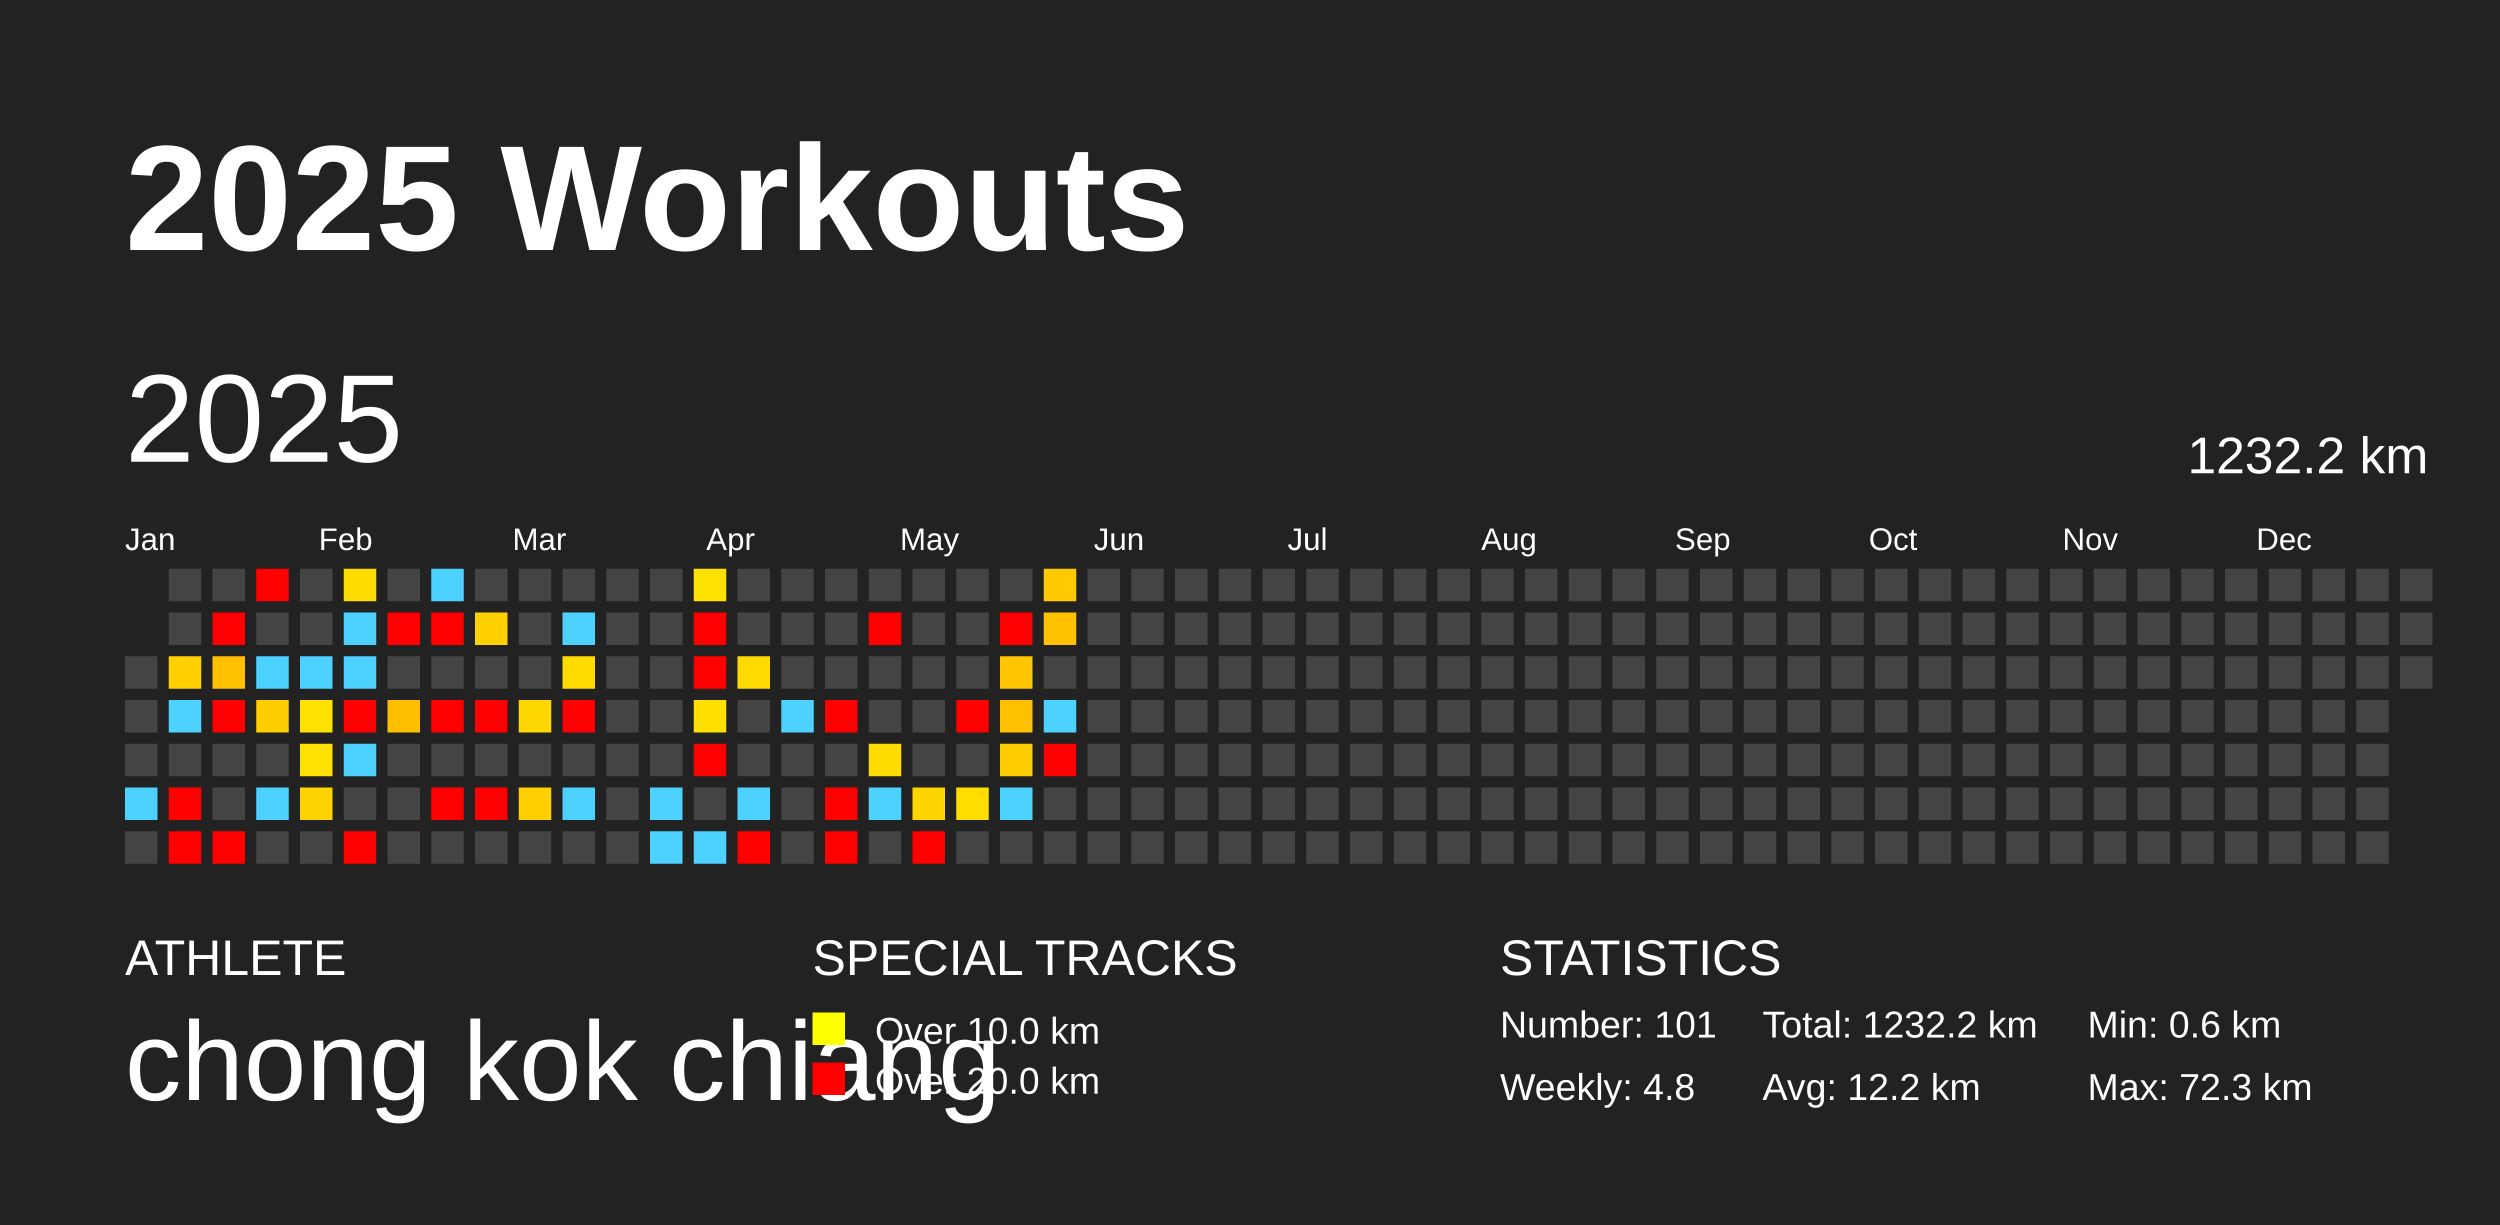
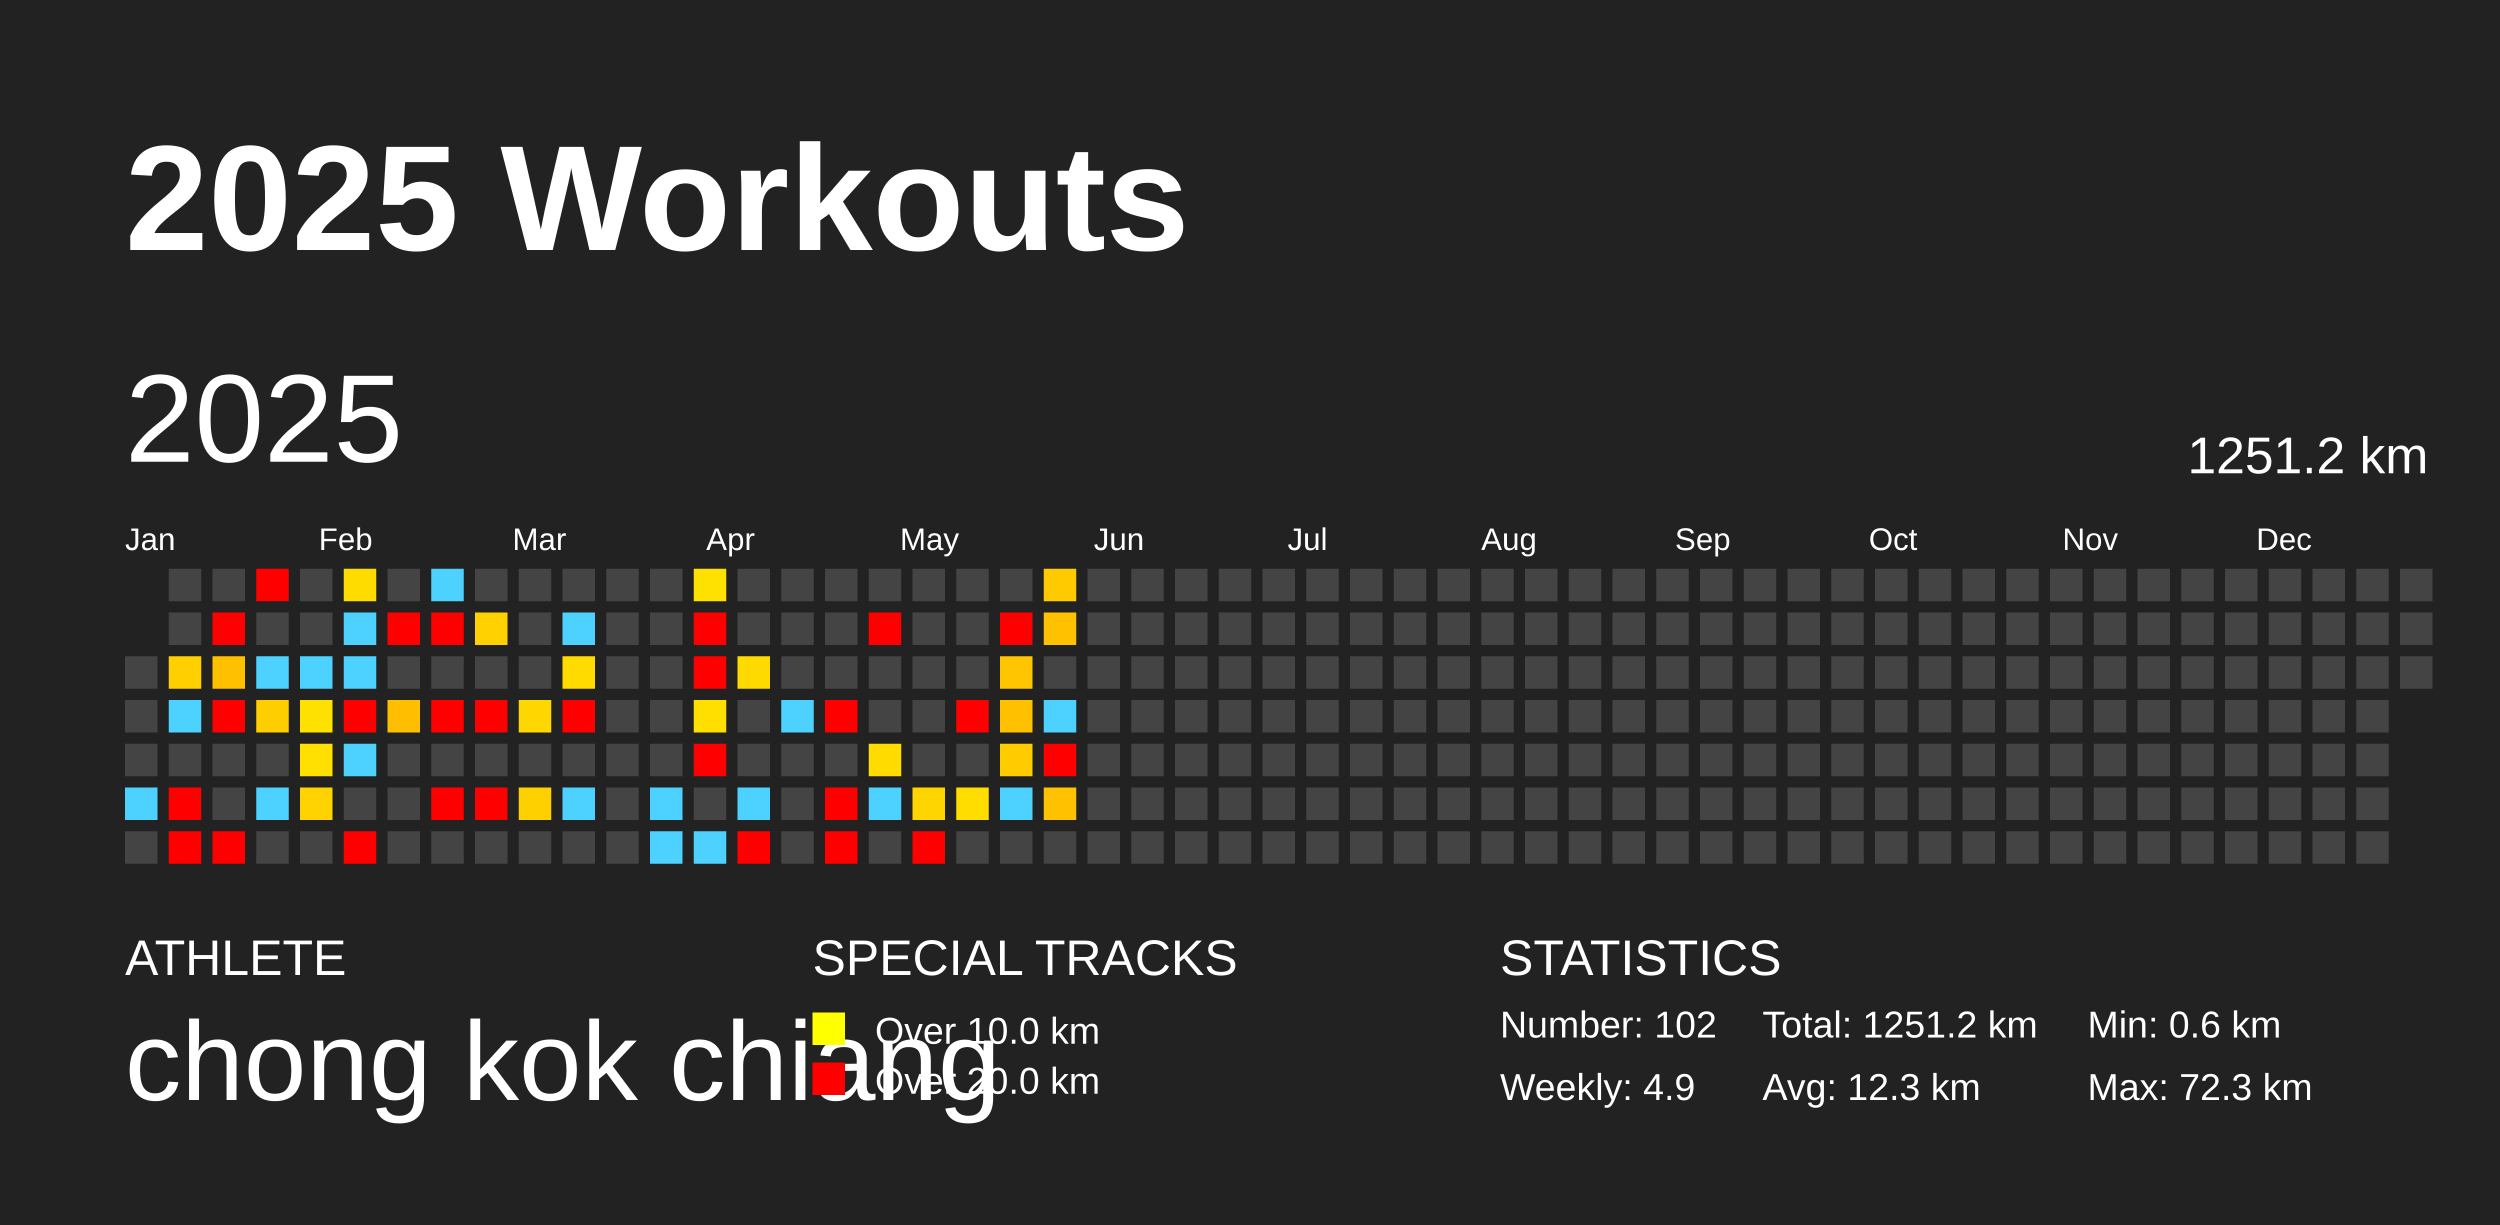
<svg xmlns="http://www.w3.org/2000/svg" baseProfile="full" height="98mm" version="1.1" viewBox="0,0,200,98" width="200mm">
  <defs />
  <rect fill="#222222" height="98" width="200" x="0" y="0" />
  <text fill="#FFFFFF" style="font-size:12px; font-family:Arial; font-weight:bold;" x="10" y="20">2025 Workouts</text>
  <text fill="#FFFFFF" style="font-size:4px; font-family:Arial" x="10" y="78">ATHLETE</text>
  <text fill="#FFFFFF" style="font-size:9px; font-family:Arial" x="10" y="88">chong kok chiang</text>
  <text fill="#FFFFFF" style="font-size:4px; font-family:Arial" x="65" y="78">SPECIAL TRACKS</text>
  <rect fill="yellow" height="2.6" width="2.6" x="65" y="81" />
  <text fill="#FFFFFF" style="font-size:3px; font-family:Arial" x="70" y="83.5">Over 10.0 km</text>
  <rect fill="red" height="2.6" width="2.6" x="65" y="85" />
  <text fill="#FFFFFF" style="font-size:3px; font-family:Arial" x="70" y="87.5">Over 20.0 km</text>
  <text fill="#FFFFFF" style="font-size:4px; font-family:Arial" x="120" y="78">STATISTICS</text>
-   <text fill="#FFFFFF" style="font-size:3px; font-family:Arial" x="120" y="83">Number: 101</text>
-   <text fill="#FFFFFF" style="font-size:3px; font-family:Arial" x="120" y="88">Weekly: 4.8</text>
-   <text fill="#FFFFFF" style="font-size:3px; font-family:Arial" x="141" y="83">Total: 1232.2 km</text>
-   <text fill="#FFFFFF" style="font-size:3px; font-family:Arial" x="141" y="88">Avg: 12.2 km</text>
+   <text fill="#FFFFFF" style="font-size:3px; font-family:Arial" x="120" y="83">Number: 102</text>
+   <text fill="#FFFFFF" style="font-size:3px; font-family:Arial" x="120" y="88">Weekly: 4.9</text>
+   <text fill="#FFFFFF" style="font-size:3px; font-family:Arial" x="141" y="83">Total: 1251.2 km</text>
+   <text fill="#FFFFFF" style="font-size:3px; font-family:Arial" x="141" y="88">Avg: 12.3 km</text>
  <text fill="#FFFFFF" style="font-size:3px; font-family:Arial" x="167" y="83">Min: 0.6 km</text>
  <text fill="#FFFFFF" style="font-size:3px; font-family:Arial" x="167" y="88">Max: 72.3 km</text>
  <text dominant-baseline="hanging" fill="#FFFFFF" style="font-size:10.0px; font-family:Arial;" x="10" y="30">2025</text>
-   <text dominant-baseline="hanging" fill="#FFFFFF" style="font-size:4.125px; font-family:Arial;" x="175" y="35">1232.2 km</text>
+   <text dominant-baseline="hanging" fill="#FFFFFF" style="font-size:4.125px; font-family:Arial;" x="175" y="35">1251.2 km</text>
  <text fill="#FFFFFF" style="font-size:2.5px; font-family:Arial" x="10.0" y="44">Jan</text>
  <text fill="#FFFFFF" style="font-size:2.5px; font-family:Arial" x="25.5" y="44">Feb</text>
  <text fill="#FFFFFF" style="font-size:2.5px; font-family:Arial" x="41.0" y="44">Mar</text>
  <text fill="#FFFFFF" style="font-size:2.5px; font-family:Arial" x="56.5" y="44">Apr</text>
  <text fill="#FFFFFF" style="font-size:2.5px; font-family:Arial" x="72.0" y="44">May</text>
  <text fill="#FFFFFF" style="font-size:2.5px; font-family:Arial" x="87.5" y="44">Jun</text>
  <text fill="#FFFFFF" style="font-size:2.5px; font-family:Arial" x="103.0" y="44">Jul</text>
  <text fill="#FFFFFF" style="font-size:2.5px; font-family:Arial" x="118.5" y="44">Aug</text>
  <text fill="#FFFFFF" style="font-size:2.5px; font-family:Arial" x="134.0" y="44">Sep</text>
  <text fill="#FFFFFF" style="font-size:2.5px; font-family:Arial" x="149.5" y="44">Oct</text>
  <text fill="#FFFFFF" style="font-size:2.5px; font-family:Arial" x="165.0" y="44">Nov</text>
  <text fill="#FFFFFF" style="font-size:2.5px; font-family:Arial" x="180.5" y="44">Dec</text>
  <rect fill="#444444" height="2.6" width="2.6" x="10.0" y="52.5" />
  <rect fill="#444444" height="2.6" width="2.6" x="10.0" y="56.0" />
  <rect fill="#444444" height="2.6" width="2.6" x="10.0" y="59.5" />
  <rect fill="#4dd2ff" height="2.6" width="2.6" x="10.0" y="63.0" />
  <rect fill="#444444" height="2.6" width="2.6" x="10.0" y="66.5" />
  <rect fill="#444444" height="2.6" width="2.6" x="13.5" y="45.5" />
  <rect fill="#444444" height="2.6" width="2.6" x="13.5" y="49.0" />
  <rect fill="#ffcf00" height="2.6" width="2.6" x="13.5" y="52.5" />
  <rect fill="#4dd2ff" height="2.6" width="2.6" x="13.5" y="56.0" />
  <rect fill="#444444" height="2.6" width="2.6" x="13.5" y="59.5" />
  <rect fill="red" height="2.6" width="2.6" x="13.5" y="63.0" />
  <rect fill="red" height="2.6" width="2.6" x="13.5" y="66.5" />
  <rect fill="#444444" height="2.6" width="2.6" x="17.0" y="45.5" />
  <rect fill="red" height="2.6" width="2.6" x="17.0" y="49.0" />
  <rect fill="#ffc000" height="2.6" width="2.6" x="17.0" y="52.5" />
  <rect fill="red" height="2.6" width="2.6" x="17.0" y="56.0" />
  <rect fill="#444444" height="2.6" width="2.6" x="17.0" y="59.5" />
  <rect fill="#444444" height="2.6" width="2.6" x="17.0" y="63.0" />
  <rect fill="red" height="2.6" width="2.6" x="17.0" y="66.5" />
  <rect fill="red" height="2.6" width="2.6" x="20.5" y="45.5" />
  <rect fill="#444444" height="2.6" width="2.6" x="20.5" y="49.0" />
  <rect fill="#4dd2ff" height="2.6" width="2.6" x="20.5" y="52.5" />
  <rect fill="#ffce00" height="2.6" width="2.6" x="20.5" y="56.0" />
  <rect fill="#444444" height="2.6" width="2.6" x="20.5" y="59.5" />
  <rect fill="#4dd2ff" height="2.6" width="2.6" x="20.5" y="63.0" />
  <rect fill="#444444" height="2.6" width="2.6" x="20.5" y="66.5" />
  <rect fill="#444444" height="2.6" width="2.6" x="24.0" y="45.5" />
  <rect fill="#444444" height="2.6" width="2.6" x="24.0" y="49.0" />
  <rect fill="#4dd2ff" height="2.6" width="2.6" x="24.0" y="52.5" />
  <rect fill="#ffe100" height="2.6" width="2.6" x="24.0" y="56.0" />
  <rect fill="#ffe000" height="2.6" width="2.6" x="24.0" y="59.5" />
  <rect fill="#ffd300" height="2.6" width="2.6" x="24.0" y="63.0" />
  <rect fill="#444444" height="2.6" width="2.6" x="24.0" y="66.5" />
  <rect fill="#ffdc00" height="2.6" width="2.6" x="27.5" y="45.5" />
  <rect fill="#4dd2ff" height="2.6" width="2.6" x="27.5" y="49.0" />
  <rect fill="#4dd2ff" height="2.6" width="2.6" x="27.5" y="52.5" />
  <rect fill="red" height="2.6" width="2.6" x="27.5" y="56.0" />
  <rect fill="#4dd2ff" height="2.6" width="2.6" x="27.5" y="59.5" />
  <rect fill="#444444" height="2.6" width="2.6" x="27.5" y="63.0" />
  <rect fill="red" height="2.6" width="2.6" x="27.5" y="66.5" />
  <rect fill="#444444" height="2.6" width="2.6" x="31.0" y="45.5" />
  <rect fill="red" height="2.6" width="2.6" x="31.0" y="49.0" />
  <rect fill="#444444" height="2.6" width="2.6" x="31.0" y="52.5" />
  <rect fill="#ffbf00" height="2.6" width="2.6" x="31.0" y="56.0" />
  <rect fill="#444444" height="2.6" width="2.6" x="31.0" y="59.5" />
  <rect fill="#444444" height="2.6" width="2.6" x="31.0" y="63.0" />
  <rect fill="#444444" height="2.6" width="2.6" x="31.0" y="66.5" />
  <rect fill="#4dd2ff" height="2.6" width="2.6" x="34.5" y="45.5" />
  <rect fill="red" height="2.6" width="2.6" x="34.5" y="49.0" />
  <rect fill="#444444" height="2.6" width="2.6" x="34.5" y="52.5" />
  <rect fill="red" height="2.6" width="2.6" x="34.5" y="56.0" />
  <rect fill="#444444" height="2.6" width="2.6" x="34.5" y="59.5" />
  <rect fill="red" height="2.6" width="2.6" x="34.5" y="63.0" />
  <rect fill="#444444" height="2.6" width="2.6" x="34.5" y="66.5" />
  <rect fill="#444444" height="2.6" width="2.6" x="38.0" y="45.5" />
  <rect fill="#ffd100" height="2.6" width="2.6" x="38.0" y="49.0" />
  <rect fill="#444444" height="2.6" width="2.6" x="38.0" y="52.5" />
  <rect fill="red" height="2.6" width="2.6" x="38.0" y="56.0" />
  <rect fill="#444444" height="2.6" width="2.6" x="38.0" y="59.5" />
  <rect fill="red" height="2.6" width="2.6" x="38.0" y="63.0" />
  <rect fill="#444444" height="2.6" width="2.6" x="38.0" y="66.5" />
  <rect fill="#444444" height="2.6" width="2.6" x="41.5" y="45.5" />
  <rect fill="#444444" height="2.6" width="2.6" x="41.5" y="49.0" />
  <rect fill="#444444" height="2.6" width="2.6" x="41.5" y="52.5" />
  <rect fill="#ffd700" height="2.6" width="2.6" x="41.5" y="56.0" />
  <rect fill="#444444" height="2.6" width="2.6" x="41.5" y="59.5" />
  <rect fill="#ffd000" height="2.6" width="2.6" x="41.5" y="63.0" />
  <rect fill="#444444" height="2.6" width="2.6" x="41.5" y="66.5" />
  <rect fill="#444444" height="2.6" width="2.6" x="45.0" y="45.5" />
  <rect fill="#4dd2ff" height="2.6" width="2.6" x="45.0" y="49.0" />
  <rect fill="#ffdb00" height="2.6" width="2.6" x="45.0" y="52.5" />
  <rect fill="red" height="2.6" width="2.6" x="45.0" y="56.0" />
  <rect fill="#444444" height="2.6" width="2.6" x="45.0" y="59.5" />
  <rect fill="#4dd2ff" height="2.6" width="2.6" x="45.0" y="63.0" />
  <rect fill="#444444" height="2.6" width="2.6" x="45.0" y="66.5" />
  <rect fill="#444444" height="2.6" width="2.6" x="48.5" y="45.5" />
  <rect fill="#444444" height="2.6" width="2.6" x="48.5" y="49.0" />
  <rect fill="#444444" height="2.6" width="2.6" x="48.5" y="52.5" />
  <rect fill="#444444" height="2.6" width="2.6" x="48.5" y="56.0" />
  <rect fill="#444444" height="2.6" width="2.6" x="48.5" y="59.5" />
  <rect fill="#444444" height="2.6" width="2.6" x="48.5" y="63.0" />
  <rect fill="#444444" height="2.6" width="2.6" x="48.5" y="66.5" />
  <rect fill="#444444" height="2.6" width="2.6" x="52.0" y="45.5" />
  <rect fill="#444444" height="2.6" width="2.6" x="52.0" y="49.0" />
  <rect fill="#444444" height="2.6" width="2.6" x="52.0" y="52.5" />
  <rect fill="#444444" height="2.6" width="2.6" x="52.0" y="56.0" />
  <rect fill="#444444" height="2.6" width="2.6" x="52.0" y="59.5" />
  <rect fill="#4dd2ff" height="2.6" width="2.6" x="52.0" y="63.0" />
  <rect fill="#4dd2ff" height="2.6" width="2.6" x="52.0" y="66.5" />
  <rect fill="#ffe100" height="2.6" width="2.6" x="55.5" y="45.5" />
  <rect fill="red" height="2.6" width="2.6" x="55.5" y="49.0" />
  <rect fill="red" height="2.6" width="2.6" x="55.5" y="52.5" />
  <rect fill="#ffdf00" height="2.6" width="2.6" x="55.5" y="56.0" />
  <rect fill="red" height="2.6" width="2.6" x="55.5" y="59.5" />
  <rect fill="#444444" height="2.6" width="2.6" x="55.5" y="63.0" />
  <rect fill="#4dd2ff" height="2.6" width="2.6" x="55.5" y="66.5" />
  <rect fill="#444444" height="2.6" width="2.6" x="59.0" y="45.5" />
  <rect fill="#444444" height="2.6" width="2.6" x="59.0" y="49.0" />
  <rect fill="#ffda00" height="2.6" width="2.6" x="59.0" y="52.5" />
  <rect fill="#444444" height="2.6" width="2.6" x="59.0" y="56.0" />
  <rect fill="#444444" height="2.6" width="2.6" x="59.0" y="59.5" />
  <rect fill="#4dd2ff" height="2.6" width="2.6" x="59.0" y="63.0" />
  <rect fill="red" height="2.6" width="2.6" x="59.0" y="66.5" />
  <rect fill="#444444" height="2.6" width="2.6" x="62.5" y="45.5" />
  <rect fill="#444444" height="2.6" width="2.6" x="62.5" y="49.0" />
  <rect fill="#444444" height="2.6" width="2.6" x="62.5" y="52.5" />
  <rect fill="#4dd2ff" height="2.6" width="2.6" x="62.5" y="56.0" />
  <rect fill="#444444" height="2.6" width="2.6" x="62.5" y="59.5" />
  <rect fill="#444444" height="2.6" width="2.6" x="62.5" y="63.0" />
  <rect fill="#444444" height="2.6" width="2.6" x="62.5" y="66.5" />
  <rect fill="#444444" height="2.6" width="2.6" x="66.0" y="45.5" />
  <rect fill="#444444" height="2.6" width="2.6" x="66.0" y="49.0" />
  <rect fill="#444444" height="2.6" width="2.6" x="66.0" y="52.5" />
  <rect fill="red" height="2.6" width="2.6" x="66.0" y="56.0" />
  <rect fill="#444444" height="2.6" width="2.6" x="66.0" y="59.5" />
  <rect fill="red" height="2.6" width="2.6" x="66.0" y="63.0" />
  <rect fill="red" height="2.6" width="2.6" x="66.0" y="66.5" />
  <rect fill="#444444" height="2.6" width="2.6" x="69.5" y="45.5" />
  <rect fill="red" height="2.6" width="2.6" x="69.5" y="49.0" />
  <rect fill="#444444" height="2.6" width="2.6" x="69.5" y="52.5" />
  <rect fill="#444444" height="2.6" width="2.6" x="69.5" y="56.0" />
  <rect fill="#ffdb00" height="2.6" width="2.6" x="69.5" y="59.5" />
  <rect fill="#4dd2ff" height="2.6" width="2.6" x="69.5" y="63.0" />
  <rect fill="#444444" height="2.6" width="2.6" x="69.5" y="66.5" />
  <rect fill="#444444" height="2.6" width="2.6" x="73.0" y="45.5" />
  <rect fill="#444444" height="2.6" width="2.6" x="73.0" y="49.0" />
  <rect fill="#444444" height="2.6" width="2.6" x="73.0" y="52.5" />
  <rect fill="#444444" height="2.6" width="2.6" x="73.0" y="56.0" />
  <rect fill="#444444" height="2.6" width="2.6" x="73.0" y="59.5" />
  <rect fill="#ffd500" height="2.6" width="2.6" x="73.0" y="63.0" />
  <rect fill="red" height="2.6" width="2.6" x="73.0" y="66.5" />
  <rect fill="#444444" height="2.6" width="2.6" x="76.5" y="45.5" />
  <rect fill="#444444" height="2.6" width="2.6" x="76.5" y="49.0" />
  <rect fill="#444444" height="2.6" width="2.6" x="76.5" y="52.5" />
  <rect fill="red" height="2.6" width="2.6" x="76.5" y="56.0" />
  <rect fill="#444444" height="2.6" width="2.6" x="76.5" y="59.5" />
  <rect fill="#ffdd00" height="2.6" width="2.6" x="76.5" y="63.0" />
  <rect fill="#444444" height="2.6" width="2.6" x="76.5" y="66.5" />
  <rect fill="#444444" height="2.6" width="2.6" x="80.0" y="45.5" />
  <rect fill="red" height="2.6" width="2.6" x="80.0" y="49.0" />
  <rect fill="#ffc500" height="2.6" width="2.6" x="80.0" y="52.5" />
  <rect fill="#ffc000" height="2.6" width="2.6" x="80.0" y="56.0" />
  <rect fill="#ffcc00" height="2.6" width="2.6" x="80.0" y="59.5" />
  <rect fill="#4dd2ff" height="2.6" width="2.6" x="80.0" y="63.0" />
  <rect fill="#444444" height="2.6" width="2.6" x="80.0" y="66.5" />
  <rect fill="#ffcb00" height="2.6" width="2.6" x="83.5" y="45.5" />
  <rect fill="#ffc100" height="2.6" width="2.6" x="83.5" y="49.0" />
  <rect fill="#444444" height="2.6" width="2.6" x="83.5" y="52.5" />
  <rect fill="#4dd2ff" height="2.6" width="2.6" x="83.5" y="56.0" />
  <rect fill="red" height="2.6" width="2.6" x="83.5" y="59.5" />
-   <rect fill="#444444" height="2.6" width="2.6" x="83.5" y="63.0" />
+   <rect fill="#ffc100" height="2.6" width="2.6" x="83.5" y="63.0" />
  <rect fill="#444444" height="2.6" width="2.6" x="83.5" y="66.5" />
  <rect fill="#444444" height="2.6" width="2.6" x="87.0" y="45.5" />
  <rect fill="#444444" height="2.6" width="2.6" x="87.0" y="49.0" />
  <rect fill="#444444" height="2.6" width="2.6" x="87.0" y="52.5" />
  <rect fill="#444444" height="2.6" width="2.6" x="87.0" y="56.0" />
  <rect fill="#444444" height="2.6" width="2.6" x="87.0" y="59.5" />
  <rect fill="#444444" height="2.6" width="2.6" x="87.0" y="63.0" />
  <rect fill="#444444" height="2.6" width="2.6" x="87.0" y="66.5" />
  <rect fill="#444444" height="2.6" width="2.6" x="90.5" y="45.5" />
  <rect fill="#444444" height="2.6" width="2.6" x="90.5" y="49.0" />
  <rect fill="#444444" height="2.6" width="2.6" x="90.5" y="52.5" />
  <rect fill="#444444" height="2.6" width="2.6" x="90.5" y="56.0" />
  <rect fill="#444444" height="2.6" width="2.6" x="90.5" y="59.5" />
  <rect fill="#444444" height="2.6" width="2.6" x="90.5" y="63.0" />
  <rect fill="#444444" height="2.6" width="2.6" x="90.5" y="66.5" />
  <rect fill="#444444" height="2.6" width="2.6" x="94.0" y="45.5" />
  <rect fill="#444444" height="2.6" width="2.6" x="94.0" y="49.0" />
  <rect fill="#444444" height="2.6" width="2.6" x="94.0" y="52.5" />
  <rect fill="#444444" height="2.6" width="2.6" x="94.0" y="56.0" />
  <rect fill="#444444" height="2.6" width="2.6" x="94.0" y="59.5" />
  <rect fill="#444444" height="2.6" width="2.6" x="94.0" y="63.0" />
  <rect fill="#444444" height="2.6" width="2.6" x="94.0" y="66.5" />
  <rect fill="#444444" height="2.6" width="2.6" x="97.5" y="45.5" />
  <rect fill="#444444" height="2.6" width="2.6" x="97.5" y="49.0" />
  <rect fill="#444444" height="2.6" width="2.6" x="97.5" y="52.5" />
  <rect fill="#444444" height="2.6" width="2.6" x="97.5" y="56.0" />
  <rect fill="#444444" height="2.6" width="2.6" x="97.5" y="59.5" />
  <rect fill="#444444" height="2.6" width="2.6" x="97.5" y="63.0" />
  <rect fill="#444444" height="2.6" width="2.6" x="97.5" y="66.5" />
  <rect fill="#444444" height="2.6" width="2.6" x="101.0" y="45.5" />
  <rect fill="#444444" height="2.6" width="2.6" x="101.0" y="49.0" />
  <rect fill="#444444" height="2.6" width="2.6" x="101.0" y="52.5" />
  <rect fill="#444444" height="2.6" width="2.6" x="101.0" y="56.0" />
  <rect fill="#444444" height="2.6" width="2.6" x="101.0" y="59.5" />
  <rect fill="#444444" height="2.6" width="2.6" x="101.0" y="63.0" />
  <rect fill="#444444" height="2.6" width="2.6" x="101.0" y="66.5" />
  <rect fill="#444444" height="2.6" width="2.6" x="104.5" y="45.5" />
  <rect fill="#444444" height="2.6" width="2.6" x="104.5" y="49.0" />
  <rect fill="#444444" height="2.6" width="2.6" x="104.5" y="52.5" />
  <rect fill="#444444" height="2.6" width="2.6" x="104.5" y="56.0" />
  <rect fill="#444444" height="2.6" width="2.6" x="104.5" y="59.5" />
  <rect fill="#444444" height="2.6" width="2.6" x="104.5" y="63.0" />
  <rect fill="#444444" height="2.6" width="2.6" x="104.5" y="66.5" />
  <rect fill="#444444" height="2.6" width="2.6" x="108.0" y="45.5" />
  <rect fill="#444444" height="2.6" width="2.6" x="108.0" y="49.0" />
  <rect fill="#444444" height="2.6" width="2.6" x="108.0" y="52.5" />
  <rect fill="#444444" height="2.6" width="2.6" x="108.0" y="56.0" />
  <rect fill="#444444" height="2.6" width="2.6" x="108.0" y="59.5" />
  <rect fill="#444444" height="2.6" width="2.6" x="108.0" y="63.0" />
  <rect fill="#444444" height="2.6" width="2.6" x="108.0" y="66.5" />
  <rect fill="#444444" height="2.6" width="2.6" x="111.5" y="45.5" />
  <rect fill="#444444" height="2.6" width="2.6" x="111.5" y="49.0" />
  <rect fill="#444444" height="2.6" width="2.6" x="111.5" y="52.5" />
  <rect fill="#444444" height="2.6" width="2.6" x="111.5" y="56.0" />
  <rect fill="#444444" height="2.6" width="2.6" x="111.5" y="59.5" />
  <rect fill="#444444" height="2.6" width="2.6" x="111.5" y="63.0" />
  <rect fill="#444444" height="2.6" width="2.6" x="111.5" y="66.5" />
  <rect fill="#444444" height="2.6" width="2.6" x="115.0" y="45.5" />
  <rect fill="#444444" height="2.6" width="2.6" x="115.0" y="49.0" />
  <rect fill="#444444" height="2.6" width="2.6" x="115.0" y="52.5" />
  <rect fill="#444444" height="2.6" width="2.6" x="115.0" y="56.0" />
  <rect fill="#444444" height="2.6" width="2.6" x="115.0" y="59.5" />
  <rect fill="#444444" height="2.6" width="2.6" x="115.0" y="63.0" />
  <rect fill="#444444" height="2.6" width="2.6" x="115.0" y="66.5" />
  <rect fill="#444444" height="2.6" width="2.6" x="118.5" y="45.5" />
  <rect fill="#444444" height="2.6" width="2.6" x="118.5" y="49.0" />
  <rect fill="#444444" height="2.6" width="2.6" x="118.5" y="52.5" />
  <rect fill="#444444" height="2.6" width="2.6" x="118.5" y="56.0" />
  <rect fill="#444444" height="2.6" width="2.6" x="118.5" y="59.5" />
  <rect fill="#444444" height="2.6" width="2.6" x="118.5" y="63.0" />
  <rect fill="#444444" height="2.6" width="2.6" x="118.5" y="66.5" />
  <rect fill="#444444" height="2.6" width="2.6" x="122.0" y="45.5" />
  <rect fill="#444444" height="2.6" width="2.6" x="122.0" y="49.0" />
  <rect fill="#444444" height="2.6" width="2.6" x="122.0" y="52.5" />
  <rect fill="#444444" height="2.6" width="2.6" x="122.0" y="56.0" />
  <rect fill="#444444" height="2.6" width="2.6" x="122.0" y="59.5" />
  <rect fill="#444444" height="2.6" width="2.6" x="122.0" y="63.0" />
  <rect fill="#444444" height="2.6" width="2.6" x="122.0" y="66.5" />
  <rect fill="#444444" height="2.6" width="2.6" x="125.5" y="45.5" />
  <rect fill="#444444" height="2.6" width="2.6" x="125.5" y="49.0" />
  <rect fill="#444444" height="2.6" width="2.6" x="125.5" y="52.5" />
  <rect fill="#444444" height="2.6" width="2.6" x="125.5" y="56.0" />
  <rect fill="#444444" height="2.6" width="2.6" x="125.5" y="59.5" />
  <rect fill="#444444" height="2.6" width="2.6" x="125.5" y="63.0" />
  <rect fill="#444444" height="2.6" width="2.6" x="125.5" y="66.5" />
  <rect fill="#444444" height="2.6" width="2.6" x="129.0" y="45.5" />
  <rect fill="#444444" height="2.6" width="2.6" x="129.0" y="49.0" />
  <rect fill="#444444" height="2.6" width="2.6" x="129.0" y="52.5" />
  <rect fill="#444444" height="2.6" width="2.6" x="129.0" y="56.0" />
  <rect fill="#444444" height="2.6" width="2.6" x="129.0" y="59.5" />
  <rect fill="#444444" height="2.6" width="2.6" x="129.0" y="63.0" />
  <rect fill="#444444" height="2.6" width="2.6" x="129.0" y="66.5" />
  <rect fill="#444444" height="2.6" width="2.6" x="132.5" y="45.5" />
  <rect fill="#444444" height="2.6" width="2.6" x="132.5" y="49.0" />
  <rect fill="#444444" height="2.6" width="2.6" x="132.5" y="52.5" />
  <rect fill="#444444" height="2.6" width="2.6" x="132.5" y="56.0" />
  <rect fill="#444444" height="2.6" width="2.6" x="132.5" y="59.5" />
  <rect fill="#444444" height="2.6" width="2.6" x="132.5" y="63.0" />
  <rect fill="#444444" height="2.6" width="2.6" x="132.5" y="66.5" />
  <rect fill="#444444" height="2.6" width="2.6" x="136.0" y="45.5" />
  <rect fill="#444444" height="2.6" width="2.6" x="136.0" y="49.0" />
  <rect fill="#444444" height="2.6" width="2.6" x="136.0" y="52.5" />
  <rect fill="#444444" height="2.6" width="2.6" x="136.0" y="56.0" />
  <rect fill="#444444" height="2.6" width="2.6" x="136.0" y="59.5" />
  <rect fill="#444444" height="2.6" width="2.6" x="136.0" y="63.0" />
  <rect fill="#444444" height="2.6" width="2.6" x="136.0" y="66.5" />
  <rect fill="#444444" height="2.6" width="2.6" x="139.5" y="45.5" />
  <rect fill="#444444" height="2.6" width="2.6" x="139.5" y="49.0" />
  <rect fill="#444444" height="2.6" width="2.6" x="139.5" y="52.5" />
  <rect fill="#444444" height="2.6" width="2.6" x="139.5" y="56.0" />
  <rect fill="#444444" height="2.6" width="2.6" x="139.5" y="59.5" />
  <rect fill="#444444" height="2.6" width="2.6" x="139.5" y="63.0" />
  <rect fill="#444444" height="2.6" width="2.6" x="139.5" y="66.5" />
  <rect fill="#444444" height="2.6" width="2.6" x="143.0" y="45.5" />
  <rect fill="#444444" height="2.6" width="2.6" x="143.0" y="49.0" />
  <rect fill="#444444" height="2.6" width="2.6" x="143.0" y="52.5" />
  <rect fill="#444444" height="2.6" width="2.6" x="143.0" y="56.0" />
  <rect fill="#444444" height="2.6" width="2.6" x="143.0" y="59.5" />
  <rect fill="#444444" height="2.6" width="2.6" x="143.0" y="63.0" />
  <rect fill="#444444" height="2.6" width="2.6" x="143.0" y="66.5" />
  <rect fill="#444444" height="2.6" width="2.6" x="146.5" y="45.5" />
  <rect fill="#444444" height="2.6" width="2.6" x="146.5" y="49.0" />
  <rect fill="#444444" height="2.6" width="2.6" x="146.5" y="52.5" />
  <rect fill="#444444" height="2.6" width="2.6" x="146.5" y="56.0" />
  <rect fill="#444444" height="2.6" width="2.6" x="146.5" y="59.5" />
  <rect fill="#444444" height="2.6" width="2.6" x="146.5" y="63.0" />
  <rect fill="#444444" height="2.6" width="2.6" x="146.5" y="66.5" />
  <rect fill="#444444" height="2.6" width="2.6" x="150.0" y="45.5" />
  <rect fill="#444444" height="2.6" width="2.6" x="150.0" y="49.0" />
  <rect fill="#444444" height="2.6" width="2.6" x="150.0" y="52.5" />
  <rect fill="#444444" height="2.6" width="2.6" x="150.0" y="56.0" />
  <rect fill="#444444" height="2.6" width="2.6" x="150.0" y="59.5" />
  <rect fill="#444444" height="2.6" width="2.6" x="150.0" y="63.0" />
  <rect fill="#444444" height="2.6" width="2.6" x="150.0" y="66.5" />
  <rect fill="#444444" height="2.6" width="2.6" x="153.5" y="45.5" />
  <rect fill="#444444" height="2.6" width="2.6" x="153.5" y="49.0" />
  <rect fill="#444444" height="2.6" width="2.6" x="153.5" y="52.5" />
  <rect fill="#444444" height="2.6" width="2.6" x="153.5" y="56.0" />
  <rect fill="#444444" height="2.6" width="2.6" x="153.5" y="59.5" />
  <rect fill="#444444" height="2.6" width="2.6" x="153.5" y="63.0" />
  <rect fill="#444444" height="2.6" width="2.6" x="153.5" y="66.5" />
  <rect fill="#444444" height="2.6" width="2.6" x="157.0" y="45.5" />
  <rect fill="#444444" height="2.6" width="2.6" x="157.0" y="49.0" />
  <rect fill="#444444" height="2.6" width="2.6" x="157.0" y="52.5" />
  <rect fill="#444444" height="2.6" width="2.6" x="157.0" y="56.0" />
  <rect fill="#444444" height="2.6" width="2.6" x="157.0" y="59.5" />
  <rect fill="#444444" height="2.6" width="2.6" x="157.0" y="63.0" />
  <rect fill="#444444" height="2.6" width="2.6" x="157.0" y="66.5" />
  <rect fill="#444444" height="2.6" width="2.6" x="160.5" y="45.5" />
  <rect fill="#444444" height="2.6" width="2.6" x="160.5" y="49.0" />
  <rect fill="#444444" height="2.6" width="2.6" x="160.5" y="52.5" />
  <rect fill="#444444" height="2.6" width="2.6" x="160.5" y="56.0" />
  <rect fill="#444444" height="2.6" width="2.6" x="160.5" y="59.5" />
  <rect fill="#444444" height="2.6" width="2.6" x="160.5" y="63.0" />
  <rect fill="#444444" height="2.6" width="2.6" x="160.5" y="66.5" />
  <rect fill="#444444" height="2.6" width="2.6" x="164.0" y="45.5" />
  <rect fill="#444444" height="2.6" width="2.6" x="164.0" y="49.0" />
  <rect fill="#444444" height="2.6" width="2.6" x="164.0" y="52.5" />
  <rect fill="#444444" height="2.6" width="2.6" x="164.0" y="56.0" />
  <rect fill="#444444" height="2.6" width="2.6" x="164.0" y="59.5" />
  <rect fill="#444444" height="2.6" width="2.6" x="164.0" y="63.0" />
  <rect fill="#444444" height="2.6" width="2.6" x="164.0" y="66.5" />
  <rect fill="#444444" height="2.6" width="2.6" x="167.5" y="45.5" />
  <rect fill="#444444" height="2.6" width="2.6" x="167.5" y="49.0" />
  <rect fill="#444444" height="2.6" width="2.6" x="167.5" y="52.5" />
  <rect fill="#444444" height="2.6" width="2.6" x="167.5" y="56.0" />
  <rect fill="#444444" height="2.6" width="2.6" x="167.5" y="59.5" />
  <rect fill="#444444" height="2.6" width="2.6" x="167.5" y="63.0" />
  <rect fill="#444444" height="2.6" width="2.6" x="167.5" y="66.5" />
  <rect fill="#444444" height="2.6" width="2.6" x="171.0" y="45.5" />
  <rect fill="#444444" height="2.6" width="2.6" x="171.0" y="49.0" />
  <rect fill="#444444" height="2.6" width="2.6" x="171.0" y="52.5" />
  <rect fill="#444444" height="2.6" width="2.6" x="171.0" y="56.0" />
  <rect fill="#444444" height="2.6" width="2.6" x="171.0" y="59.5" />
  <rect fill="#444444" height="2.6" width="2.6" x="171.0" y="63.0" />
  <rect fill="#444444" height="2.6" width="2.6" x="171.0" y="66.5" />
  <rect fill="#444444" height="2.6" width="2.6" x="174.5" y="45.5" />
  <rect fill="#444444" height="2.6" width="2.6" x="174.5" y="49.0" />
  <rect fill="#444444" height="2.6" width="2.6" x="174.5" y="52.5" />
  <rect fill="#444444" height="2.6" width="2.6" x="174.5" y="56.0" />
  <rect fill="#444444" height="2.6" width="2.6" x="174.5" y="59.5" />
  <rect fill="#444444" height="2.6" width="2.6" x="174.5" y="63.0" />
  <rect fill="#444444" height="2.6" width="2.6" x="174.5" y="66.5" />
  <rect fill="#444444" height="2.6" width="2.6" x="178.0" y="45.5" />
  <rect fill="#444444" height="2.6" width="2.6" x="178.0" y="49.0" />
  <rect fill="#444444" height="2.6" width="2.6" x="178.0" y="52.5" />
  <rect fill="#444444" height="2.6" width="2.6" x="178.0" y="56.0" />
  <rect fill="#444444" height="2.6" width="2.6" x="178.0" y="59.5" />
  <rect fill="#444444" height="2.6" width="2.6" x="178.0" y="63.0" />
  <rect fill="#444444" height="2.6" width="2.6" x="178.0" y="66.5" />
  <rect fill="#444444" height="2.6" width="2.6" x="181.5" y="45.5" />
  <rect fill="#444444" height="2.6" width="2.6" x="181.5" y="49.0" />
  <rect fill="#444444" height="2.6" width="2.6" x="181.5" y="52.5" />
  <rect fill="#444444" height="2.6" width="2.6" x="181.5" y="56.0" />
  <rect fill="#444444" height="2.6" width="2.6" x="181.5" y="59.5" />
  <rect fill="#444444" height="2.6" width="2.6" x="181.5" y="63.0" />
  <rect fill="#444444" height="2.6" width="2.6" x="181.5" y="66.5" />
  <rect fill="#444444" height="2.6" width="2.6" x="185.0" y="45.5" />
  <rect fill="#444444" height="2.6" width="2.6" x="185.0" y="49.0" />
  <rect fill="#444444" height="2.6" width="2.6" x="185.0" y="52.5" />
  <rect fill="#444444" height="2.6" width="2.6" x="185.0" y="56.0" />
  <rect fill="#444444" height="2.6" width="2.6" x="185.0" y="59.5" />
  <rect fill="#444444" height="2.6" width="2.6" x="185.0" y="63.0" />
  <rect fill="#444444" height="2.6" width="2.6" x="185.0" y="66.5" />
  <rect fill="#444444" height="2.6" width="2.6" x="188.5" y="45.5" />
  <rect fill="#444444" height="2.6" width="2.6" x="188.5" y="49.0" />
  <rect fill="#444444" height="2.6" width="2.6" x="188.5" y="52.5" />
  <rect fill="#444444" height="2.6" width="2.6" x="188.5" y="56.0" />
  <rect fill="#444444" height="2.6" width="2.6" x="188.5" y="59.5" />
  <rect fill="#444444" height="2.6" width="2.6" x="188.5" y="63.0" />
  <rect fill="#444444" height="2.6" width="2.6" x="188.5" y="66.5" />
  <rect fill="#444444" height="2.6" width="2.6" x="192.0" y="45.5" />
  <rect fill="#444444" height="2.6" width="2.6" x="192.0" y="49.0" />
  <rect fill="#444444" height="2.6" width="2.6" x="192.0" y="52.5" />
</svg>
